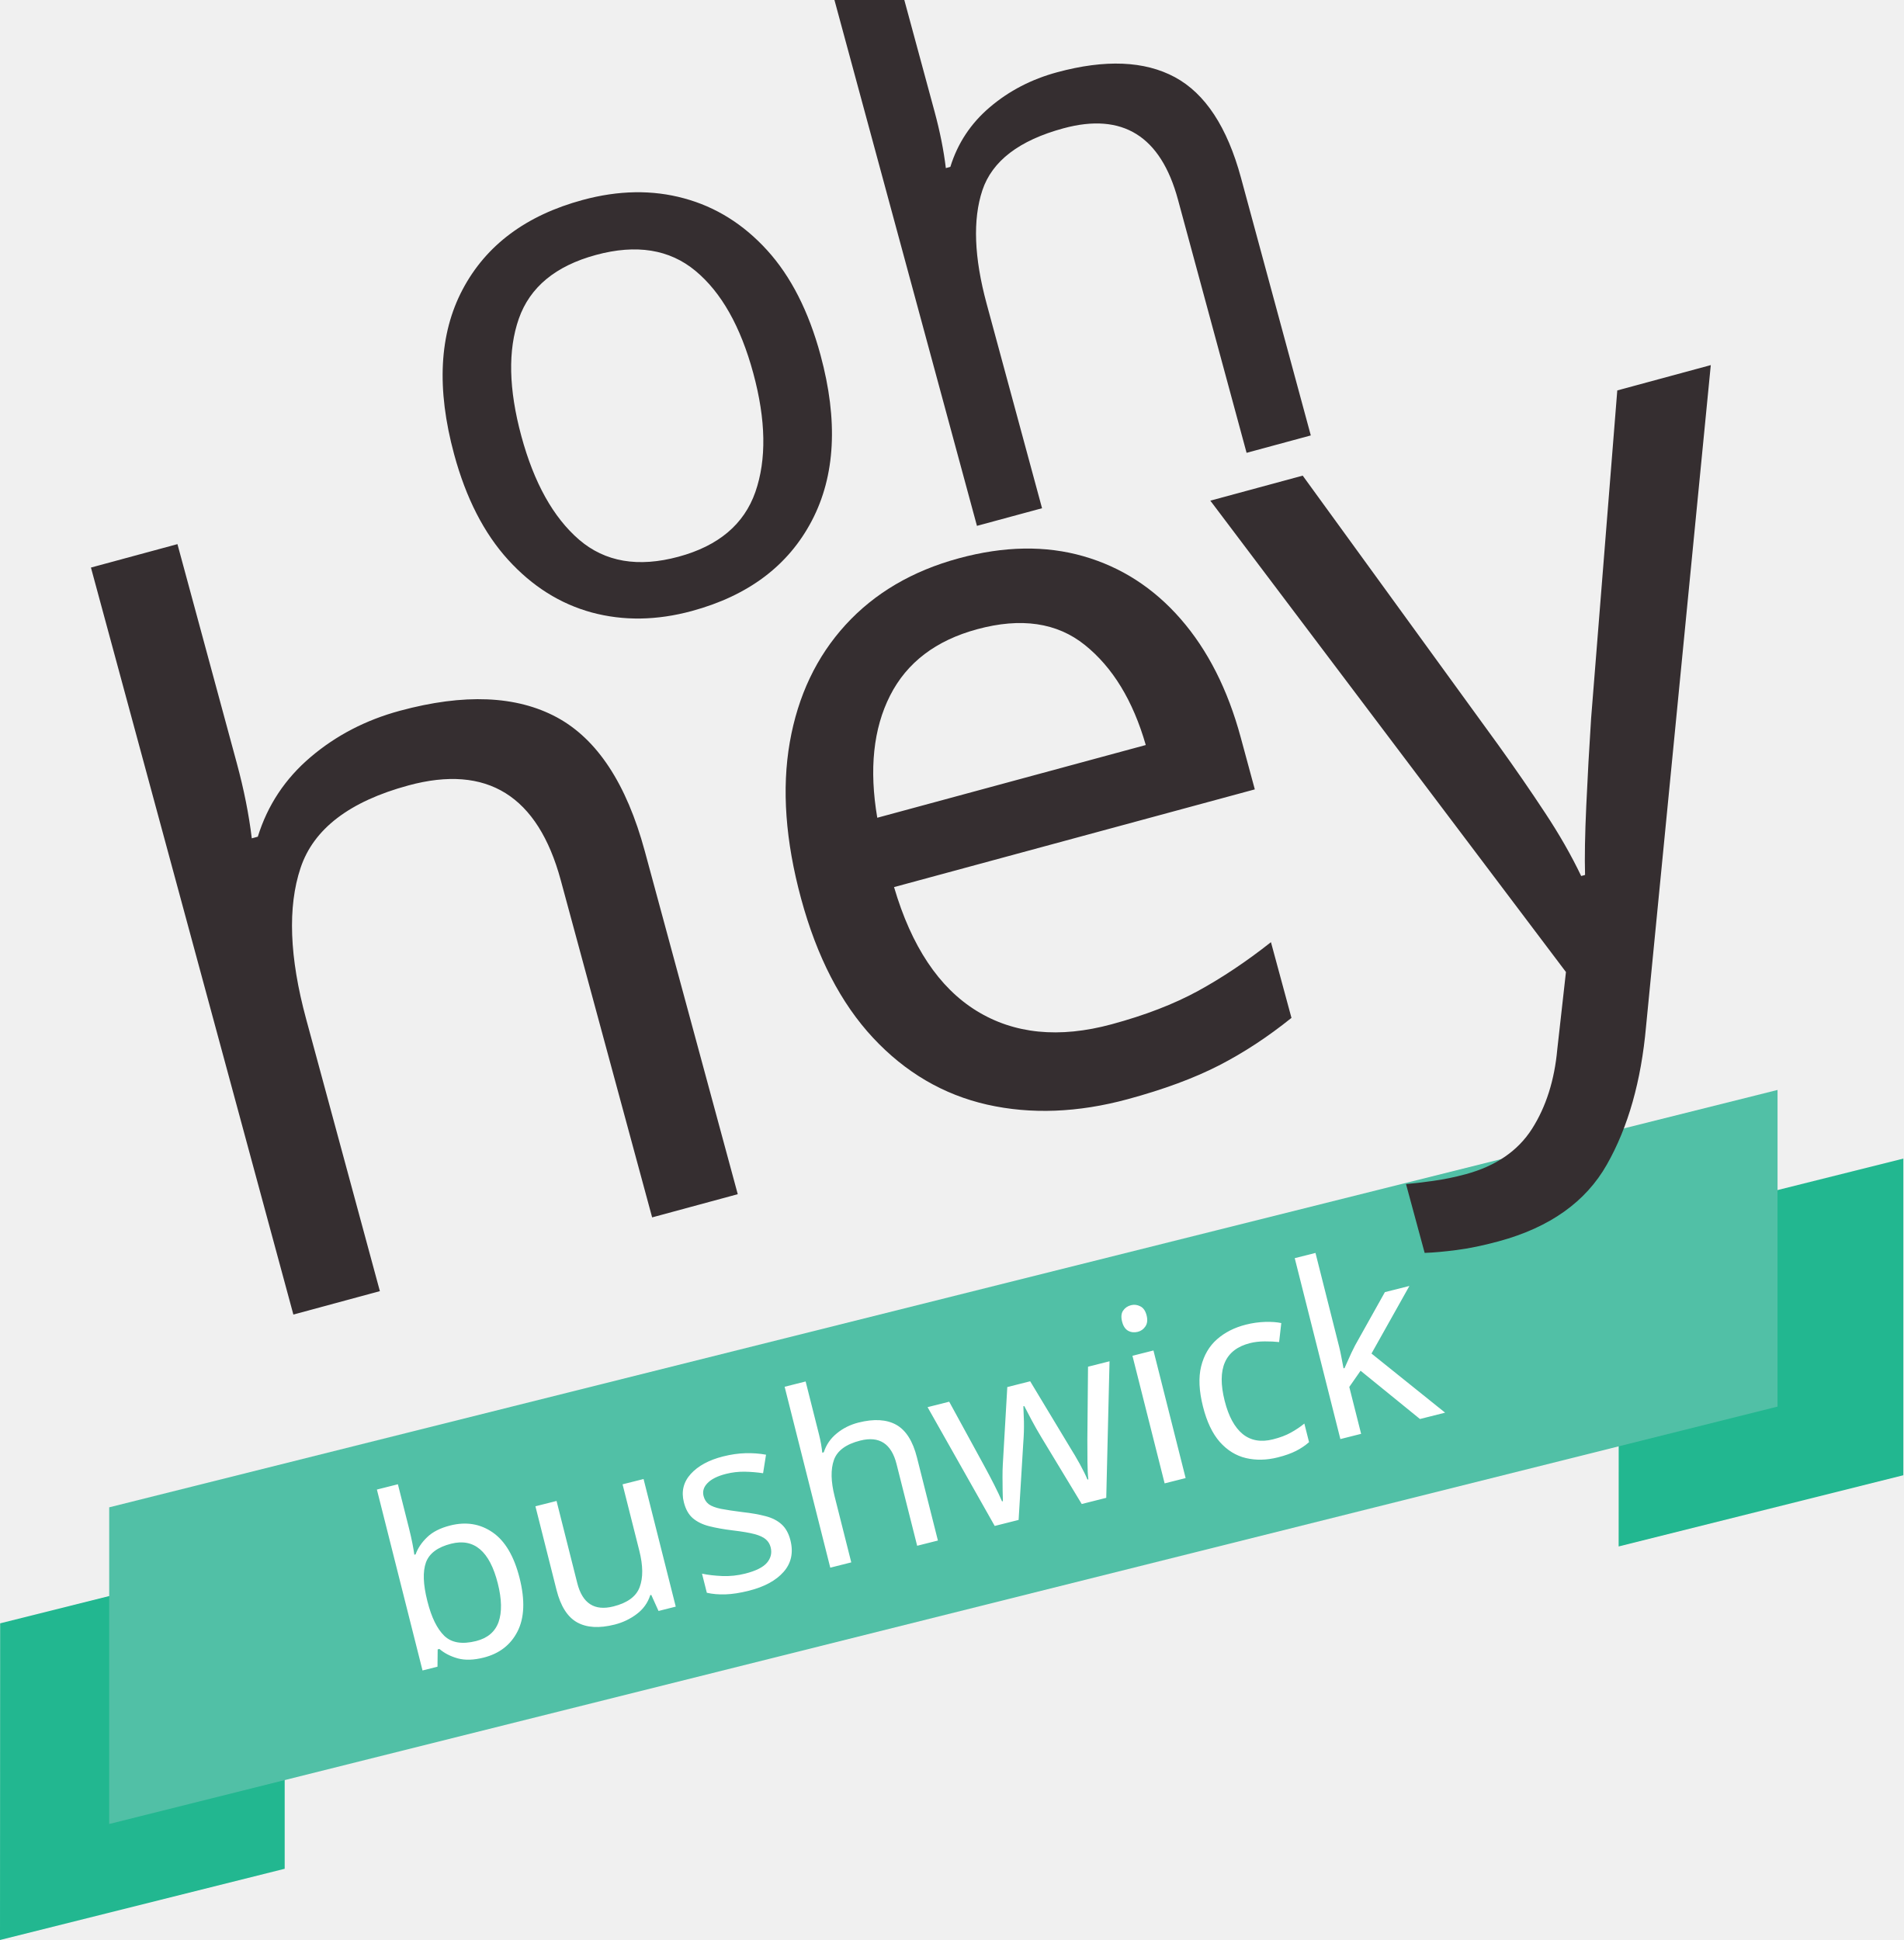
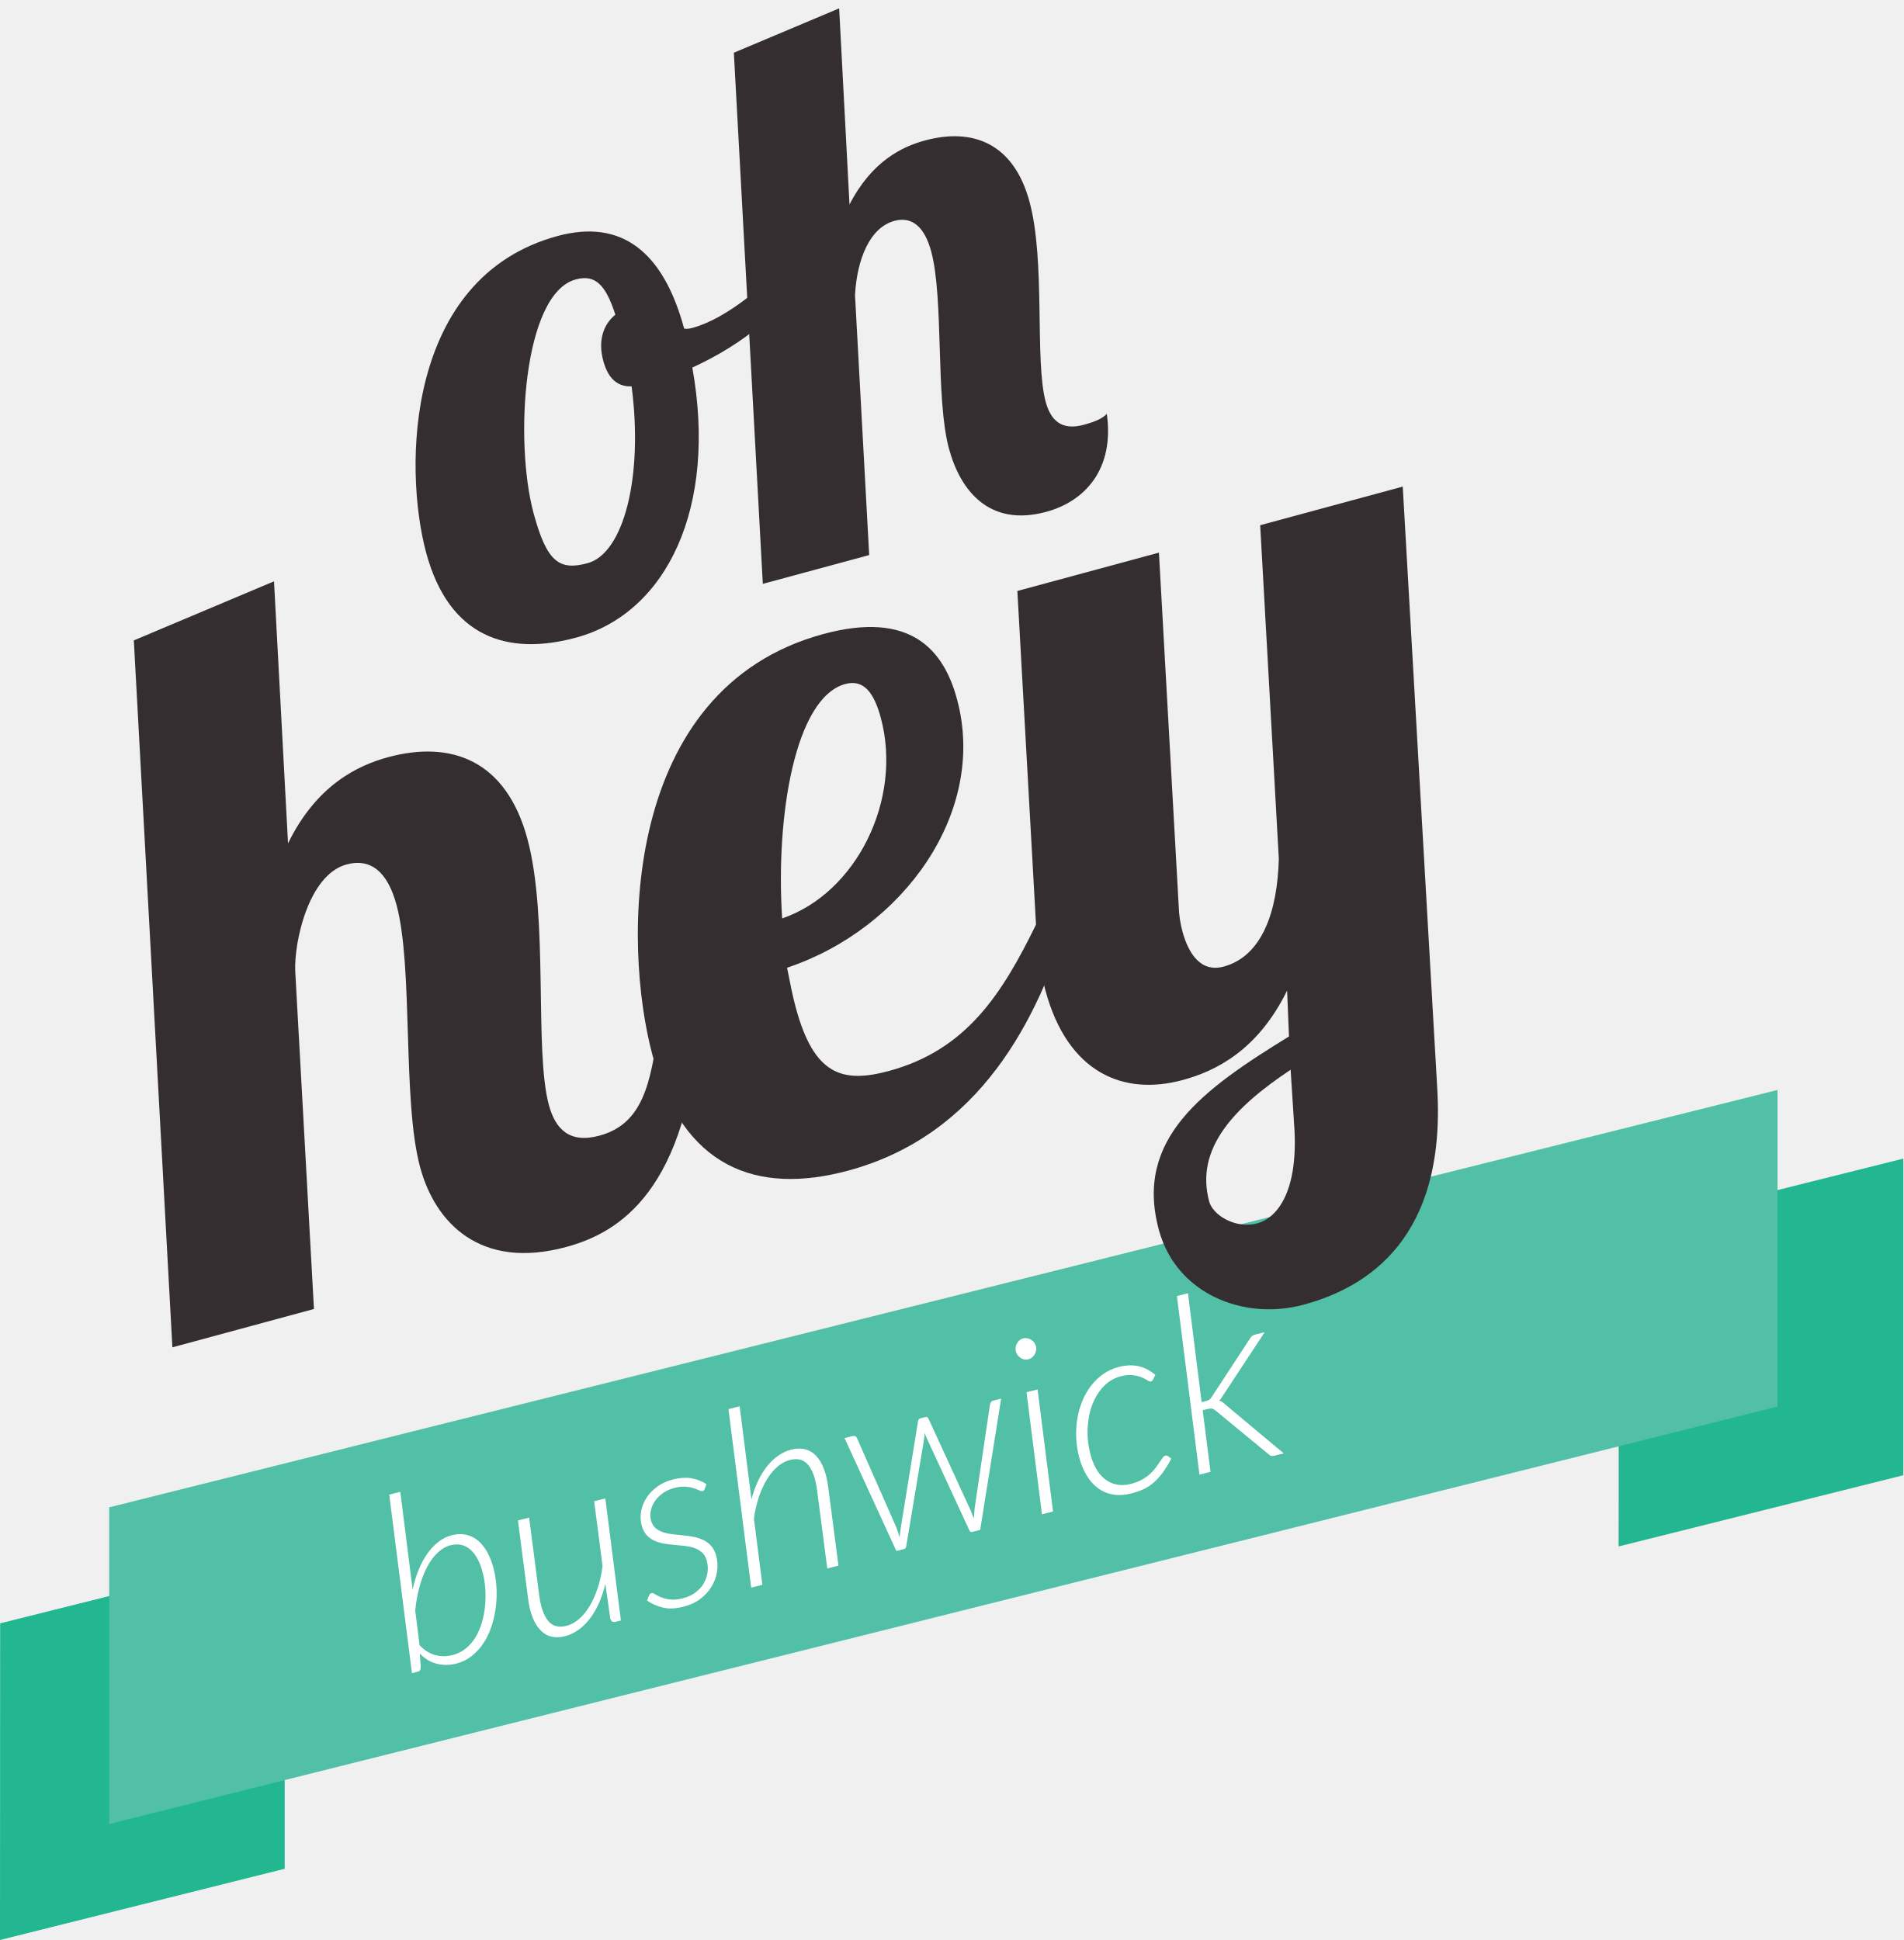
- <svg xmlns="http://www.w3.org/2000/svg" version="1.1" x="0px" y="0px" width="229.31px" height="233.786px" viewBox="0 0 229.31 233.786" enable-background="new 0 0 229.31 233.786" xml:space="preserve">
-   <g id="BUSHWICK">
-     <polygon fill="#22B790" points="0.018,195.625 34.298,187.046 34.298,225.203 0,233.786  " />
-     <polygon fill="#22B790" points="195.029,148.199 229.31,139.62 229.31,177.779 195.012,186.361  " />
-     <polygon fill="#51C0A6" points="214.155,169.507 13.156,219.806 13.156,181.646 214.155,131.348  " />
-   </g>
-   <g id="Layer_1">
-     <g>
-       <text transform="matrix(0.9696 -0.2445 0.2445 0.9696 48.4663 201.9199)" fill="#FFFFFF" font-family="'Lato-LightItalic'" font-size="29.593">bushwick</text>
+ <svg xmlns="http://www.w3.org/2000/svg" version="1.1" id="Layer_1" x="0px" y="0px" viewBox="0 0 229.311 233.786" enable-background="new 0 0 229.311 233.786" xml:space="preserve">
+   <polygon fill="#22B790" points="0.018,195.625 34.298,187.045 34.298,225.204 0,233.786 " />
+   <polygon fill="#22B790" points="195.029,148.2 229.31,139.62 229.31,177.779 195.012,186.361 " />
+   <polygon fill="#51C0A6" points="214.155,169.506 13.156,219.806 13.156,181.646 214.155,131.348 " />
+   <g>
+     <g enable-background="new    ">
+       <path fill="#FFFFFF" d="M49.712,191.55c0.183-0.849,0.423-1.64,0.722-2.371c0.299-0.731,0.648-1.381,1.049-1.95    c0.401-0.568,0.851-1.047,1.349-1.431c0.498-0.386,1.034-0.65,1.608-0.795c0.622-0.157,1.197-0.175,1.726-0.054    c0.529,0.121,1.006,0.359,1.432,0.715c0.425,0.355,0.797,0.824,1.117,1.404c0.319,0.58,0.575,1.254,0.768,2.018    c0.186,0.738,0.298,1.506,0.337,2.305c0.039,0.799,0.007,1.59-0.096,2.373c-0.103,0.784-0.277,1.543-0.524,2.277    c-0.248,0.733-0.57,1.4-0.968,1.998c-0.398,0.6-0.872,1.112-1.42,1.541c-0.549,0.429-1.167,0.728-1.855,0.902    c-0.804,0.203-1.589,0.205-2.356,0.008c-0.767-0.199-1.443-0.611-2.028-1.236l0.118,1.618c-0.009,0.165-0.032,0.292-0.07,0.384    c-0.038,0.091-0.144,0.158-0.315,0.201l-0.675,0.17l-2.738-21.512l1.334-0.336L49.712,191.55z M50.547,198.253    c0.308,0.329,0.625,0.592,0.955,0.79c0.329,0.195,0.663,0.338,1,0.426c0.337,0.088,0.676,0.127,1.014,0.117    c0.339-0.008,0.675-0.055,1.01-0.139c0.603-0.152,1.133-0.416,1.593-0.793c0.46-0.374,0.85-0.825,1.169-1.354    c0.319-0.527,0.574-1.112,0.763-1.756c0.189-0.644,0.317-1.304,0.385-1.982c0.068-0.678,0.079-1.36,0.034-2.045    c-0.046-0.685-0.146-1.34-0.304-1.961c-0.323-1.283-0.818-2.219-1.486-2.807c-0.667-0.59-1.47-0.768-2.407-0.531    c-0.545,0.139-1.054,0.43-1.526,0.875c-0.474,0.444-0.893,1.008-1.26,1.69c-0.368,0.682-0.677,1.474-0.928,2.37    c-0.252,0.898-0.429,1.868-0.533,2.911L50.547,198.253z" />
+       <path fill="#FFFFFF" d="M72.928,180.571l1.878,14.708l-0.631,0.159c-0.182,0.046-0.326,0.032-0.431-0.044    c-0.105-0.074-0.179-0.194-0.22-0.357l-0.593-4.168c-0.202,0.855-0.462,1.638-0.781,2.349c-0.319,0.711-0.688,1.336-1.106,1.873    c-0.419,0.539-0.881,0.985-1.386,1.342c-0.505,0.356-1.036,0.604-1.59,0.744c-1.225,0.309-2.218,0.059-2.981-0.751    c-0.764-0.809-1.255-2.092-1.474-3.847l-1.213-9.354l1.349-0.34l1.213,9.353c0.182,1.409,0.539,2.435,1.067,3.081    c0.528,0.645,1.267,0.848,2.214,0.609c0.526-0.133,1.025-0.401,1.499-0.807c0.472-0.403,0.899-0.921,1.28-1.551    c0.38-0.629,0.706-1.352,0.979-2.17c0.272-0.814,0.47-1.707,0.592-2.674l-1.01-7.816L72.928,180.571z" />
+       <path fill="#FFFFFF" d="M84.904,179.412c-0.042,0.153-0.131,0.246-0.265,0.28c-0.096,0.023-0.228-0.006-0.396-0.091    c-0.17-0.084-0.39-0.172-0.661-0.261c-0.272-0.089-0.6-0.148-0.984-0.18c-0.384-0.029-0.839,0.021-1.365,0.154    c-0.488,0.123-0.929,0.32-1.323,0.594c-0.394,0.271-0.717,0.584-0.969,0.938c-0.252,0.354-0.426,0.733-0.521,1.139    c-0.096,0.406-0.094,0.81,0.008,1.211c0.099,0.393,0.273,0.699,0.522,0.922c0.249,0.222,0.549,0.393,0.9,0.514    c0.351,0.119,0.733,0.203,1.148,0.252c0.414,0.048,0.84,0.094,1.277,0.136c0.438,0.042,0.868,0.105,1.291,0.186    c0.422,0.082,0.815,0.208,1.18,0.382c0.364,0.173,0.682,0.414,0.954,0.729c0.271,0.312,0.472,0.722,0.6,1.229    c0.155,0.612,0.182,1.236,0.083,1.872c-0.099,0.636-0.32,1.232-0.662,1.791c-0.342,0.559-0.797,1.054-1.366,1.481    c-0.568,0.429-1.245,0.741-2.029,0.939c-0.918,0.231-1.73,0.266-2.438,0.104c-0.708-0.162-1.351-0.445-1.931-0.85l0.221-0.573    c0.067-0.179,0.177-0.289,0.33-0.327c0.095-0.024,0.235,0.023,0.417,0.139c0.182,0.117,0.421,0.238,0.716,0.361    c0.296,0.124,0.659,0.212,1.09,0.267c0.431,0.055,0.942,0.007,1.535-0.144c0.574-0.145,1.069-0.367,1.487-0.672    c0.417-0.303,0.749-0.659,0.997-1.067c0.248-0.408,0.409-0.849,0.483-1.319c0.074-0.473,0.052-0.947-0.068-1.426    c-0.106-0.42-0.287-0.751-0.541-0.992c-0.254-0.241-0.558-0.427-0.91-0.556c-0.354-0.13-0.737-0.22-1.15-0.267    c-0.415-0.049-0.84-0.092-1.276-0.129c-0.437-0.037-0.865-0.092-1.285-0.164c-0.42-0.072-0.811-0.19-1.173-0.353    c-0.361-0.165-0.677-0.395-0.944-0.692c-0.269-0.299-0.466-0.697-0.592-1.195c-0.14-0.554-0.155-1.117-0.044-1.689    c0.109-0.571,0.33-1.111,0.661-1.615c0.33-0.506,0.764-0.951,1.303-1.337c0.538-0.385,1.162-0.667,1.869-0.845    c0.804-0.203,1.531-0.254,2.182-0.154c0.651,0.102,1.269,0.342,1.854,0.724L84.904,179.412z" />
+       <path fill="#FFFFFF" d="M90.537,180.692c0.204-0.804,0.467-1.545,0.79-2.222c0.323-0.676,0.691-1.272,1.105-1.789    c0.414-0.517,0.865-0.942,1.355-1.279c0.49-0.338,1.002-0.573,1.538-0.709c0.622-0.157,1.183-0.171,1.683-0.043    c0.501,0.128,0.938,0.389,1.312,0.783c0.374,0.394,0.685,0.914,0.934,1.559c0.249,0.644,0.429,1.404,0.537,2.282l1.226,9.396    l-1.349,0.34l-1.225-9.396c-0.18-1.398-0.534-2.421-1.063-3.066c-0.529-0.645-1.266-0.849-2.213-0.609    c-0.516,0.13-1.01,0.395-1.479,0.793c-0.469,0.398-0.894,0.904-1.272,1.519c-0.379,0.615-0.706,1.325-0.98,2.133    c-0.275,0.807-0.476,1.685-0.604,2.632l1.017,7.967l-1.349,0.34l-2.738-21.512l1.348-0.34L90.537,180.692z" />
+       <path fill="#FFFFFF" d="M120.617,168.545l-2.526,15.818l-0.976,0.246c-0.152,0.039-0.269-0.039-0.348-0.232l-5.104-11.042    c-0.106-0.218-0.192-0.435-0.257-0.652c-0.009,0.124-0.02,0.247-0.03,0.366c-0.01,0.119-0.024,0.242-0.043,0.369l-2.142,12.869    c-0.026,0.221-0.115,0.35-0.268,0.389l-0.933,0.234l-6.239-13.608l0.961-0.242c0.249-0.063,0.426,0.015,0.531,0.231l4.748,10.781    c0.154,0.409,0.285,0.809,0.394,1.198c0.026-0.221,0.052-0.44,0.078-0.661s0.055-0.446,0.088-0.678l2.042-12.601    c0.014-0.228,0.126-0.368,0.336-0.421l0.531-0.133c0.21-0.054,0.352,0.023,0.424,0.229l4.975,10.831    c0.091,0.2,0.174,0.398,0.248,0.593c0.075,0.195,0.147,0.391,0.217,0.587c0.018-0.208,0.036-0.421,0.053-0.64    c0.016-0.218,0.035-0.445,0.056-0.686l1.838-12.441c0.02-0.117,0.066-0.218,0.137-0.302c0.071-0.083,0.158-0.139,0.264-0.165    L120.617,168.545z" />
+       <path fill="#FFFFFF" d="M124.812,162.252c0.044,0.172,0.049,0.342,0.014,0.508c-0.034,0.166-0.094,0.321-0.18,0.465    c-0.086,0.144-0.194,0.269-0.326,0.373c-0.131,0.105-0.273,0.175-0.427,0.213c-0.162,0.041-0.323,0.047-0.484,0.016    c-0.16-0.029-0.308-0.09-0.441-0.179c-0.135-0.088-0.254-0.198-0.357-0.329c-0.104-0.131-0.179-0.283-0.222-0.455    c-0.044-0.172-0.051-0.343-0.022-0.514c0.028-0.17,0.082-0.328,0.162-0.476c0.079-0.146,0.183-0.272,0.31-0.375    c0.127-0.104,0.271-0.175,0.434-0.216c0.153-0.039,0.312-0.044,0.478-0.014c0.165,0.029,0.319,0.086,0.463,0.172    c0.144,0.087,0.27,0.2,0.376,0.34C124.694,161.923,124.769,162.081,124.812,162.252z M125.007,167.438l1.863,14.712l-1.334,0.337    l-1.864-14.713L125.007,167.438z" />
+       <path fill="#FFFFFF" d="M140.027,177.536c-0.363,0.479-0.736,0.877-1.118,1.197c-0.382,0.32-0.788,0.574-1.218,0.766    c-0.431,0.188-0.899,0.348-1.406,0.476c-0.822,0.208-1.572,0.247-2.251,0.118c-0.679-0.129-1.282-0.396-1.812-0.802    c-0.529-0.405-0.982-0.933-1.359-1.58c-0.377-0.648-0.669-1.383-0.877-2.205c-0.191-0.756-0.3-1.524-0.329-2.305    c-0.029-0.782,0.019-1.544,0.147-2.288c0.128-0.744,0.331-1.451,0.609-2.122c0.279-0.671,0.63-1.277,1.052-1.821    c0.422-0.545,0.912-1.012,1.47-1.4c0.559-0.391,1.186-0.674,1.884-0.85c0.469-0.119,0.904-0.18,1.305-0.184    c0.4-0.005,0.78,0.037,1.138,0.124c0.357,0.089,0.696,0.219,1.015,0.394c0.318,0.174,0.625,0.382,0.92,0.623l-0.282,0.574    c-0.06,0.126-0.146,0.204-0.262,0.233c-0.096,0.024-0.232-0.022-0.409-0.142c-0.178-0.117-0.405-0.236-0.685-0.354    c-0.279-0.117-0.624-0.206-1.036-0.264c-0.411-0.059-0.899-0.018-1.463,0.123c-0.804,0.203-1.498,0.606-2.083,1.213    c-0.585,0.605-1.041,1.336-1.37,2.191c-0.328,0.856-0.519,1.797-0.569,2.821c-0.053,1.026,0.052,2.055,0.312,3.088    c0.167,0.66,0.395,1.253,0.685,1.78c0.291,0.527,0.644,0.957,1.059,1.29c0.414,0.333,0.885,0.555,1.411,0.666    c0.526,0.111,1.11,0.086,1.751-0.076c0.507-0.128,0.948-0.297,1.321-0.509c0.374-0.211,0.696-0.438,0.967-0.678    c0.27-0.24,0.496-0.488,0.682-0.744c0.185-0.256,0.348-0.486,0.488-0.695c0.141-0.209,0.262-0.383,0.363-0.527    c0.102-0.142,0.205-0.227,0.31-0.253c0.106-0.026,0.218-0.003,0.338,0.068l0.395,0.297    C140.753,176.473,140.389,177.057,140.027,177.536z" />
+       <path fill="#FFFFFF" d="M143.126,155.848l1.646,13.121l0.545-0.139c0.162-0.041,0.293-0.096,0.392-0.167    c0.1-0.069,0.199-0.189,0.3-0.356l4.539-6.929c0.076-0.142,0.164-0.257,0.264-0.349c0.099-0.09,0.23-0.156,0.393-0.197    l1.162-0.293l-5.02,7.628c-0.078,0.132-0.151,0.247-0.218,0.345c-0.067,0.1-0.146,0.189-0.236,0.273    c0.144,0.045,0.273,0.107,0.39,0.184c0.116,0.078,0.229,0.174,0.34,0.288l7.038,5.886l-1.134,0.285    c-0.134,0.034-0.254,0.041-0.36,0.022c-0.107-0.018-0.215-0.086-0.325-0.199l-6.355-5.233c-0.17-0.15-0.324-0.239-0.463-0.266    c-0.139-0.025-0.342-0.006-0.609,0.062l-0.517,0.13l0.941,7.423l-1.334,0.336l-2.71-21.518L143.126,155.848z" />
    </g>
  </g>
-   <g id="OH_HEY">
-     <text transform="matrix(0.9652 -0.2615 0.2615 0.9652 7.3926 165.9888)">
-       <tspan x="0" y="0" fill="#352E30" font-family="'Lobster1.4'" font-size="85.353"> </tspan>
-       <tspan x="18.522" y="0.001" fill="#352E30" font-family="'Lobster1.4'" font-size="122.711">hey</tspan>
-     </text>
-     <text transform="matrix(0.9652 -0.2615 0.2615 0.9652 42.8799 83.6416)">
-       <tspan x="0" y="0" fill="#352E30" font-family="'Lobster1.4'" font-size="64.127"> </tspan>
-       <tspan x="13.915" y="0" fill="#352E30" font-family="'Lobster1.4'" font-size="92.194">oh</tspan>
-     </text>
+   <g enable-background="new    ">
+     <path fill="#352E30" d="M41.746,104.176c-4.619,1.251-6.332,9.471-6.177,12.861l2.256,40.707l-17.056,4.621l-4.646-85.193   l16.889-7.118l1.689,31.58c3.435-7.033,8.39-9.393,12.061-10.388c7.58-2.054,14.206,0.348,16.773,9.822   c2.6,9.595,0.797,25.465,2.594,32.099c0.803,2.96,2.531,4.652,6.086,3.69c5.211-1.412,6.188-6.253,7.125-13.118l4.975-1.348   c-1.371,21.222-9.816,26.18-16.094,27.88c-10.305,2.792-15.773-2.846-17.601-9.597c-2.183-8.055-0.8-24.067-2.854-31.647   C46.707,105.121,44.707,103.374,41.746,104.176z" />
+     <path fill="#352E30" d="M107.096,129.061c9.356-2.535,13.63-9.287,17.723-17.642l4.027-1.091   c-3.8,12.725-10.883,26.468-26.635,30.735c-11.134,3.017-19.953-0.442-23.579-13.826c-3.69-13.621-3.725-44.251,20.555-50.829   c10.541-2.855,14.506,1.919,16.109,7.841c3.69,13.62-6.482,27.692-20.471,32.37c0.331,1.691,0.662,3.382,1.047,4.803   C98.054,129.476,101.411,130.601,107.096,129.061z M101.836,82.429c-6.04,1.637-8.41,15.882-7.603,28.249   c8.96-3.063,14.543-14.365,11.88-24.195C105.31,83.522,104.086,81.82,101.836,82.429z" />
+     <path fill="#352E30" d="M139.626,66.597l2.383,42.581c0.02,1.012,0.19,2.109,0.447,3.057c0.737,2.725,2.241,4.987,4.965,4.249   c4.618-1.251,6.479-6.587,6.651-12.989l-2.247-40.203L169,58.639l4.162,72.61c1.034,17.9-8.285,23.858-16.102,25.976   c-7.225,1.957-15.355-1.307-17.441-9.006c-2.984-11.015,5.323-16.952,15.677-23.317l-0.228-5.532   c-3.52,7.184-8.561,9.693-12.589,10.785c-7.106,1.925-13.828-0.832-16.523-10.781c-0.61-2.249-0.961-4.951-1.139-7.954   l-2.247-40.203L139.626,66.597z M151.48,147.421c2.369-0.642,4.839-3.727,4.484-11.132l-0.471-7.373   c-6.789,4.51-11.543,9.484-9.811,15.88C146.133,146.455,148.875,148.127,151.48,147.421z" />
+   </g>
+   <g enable-background="new    ">
+     <path fill="#352E30" d="M82.423,39.594c0.404,0.081,0.761-0.016,1.027-0.088c4.094-1.109,9.154-5.345,12.257-9.051l1.452,2.185   c-2.393,4.564-7.543,8.825-13.75,11.653c3.037,16.848-3.064,29.582-14.01,32.547c-8.276,2.242-15.299-0.059-18.047-10.203   c-2.772-10.233-2.508-33.229,15.822-38.195C74.828,26.368,79.891,30.25,82.423,39.594z M76.095,46.562   c-1.989,0.061-2.933-1.307-3.415-3.087c-0.675-2.492,0.048-4.407,1.457-5.553c-1.19-3.69-2.466-4.872-4.779-4.245   c-6.318,1.712-7.424,19.491-5.061,28.212c1.592,5.873,3.109,6.895,6.491,5.979C75.149,66.686,77.517,57.446,76.095,46.562z" />
+     <path fill="#352E30" d="M107.753,26.617c-2.936,0.796-4.495,4.561-4.744,8.928l1.709,31.344L91.904,70.36L88.413,6.354L101.1,1.007   l1.246,23.637c2.693-5.219,6.327-6.968,9.086-7.715c5.695-1.543,10.673,0.261,12.602,7.38c1.953,7.207,0.599,19.132,1.949,24.115   c0.602,2.225,1.902,3.496,4.571,2.772c1.513-0.41,2.354-0.828,2.792-1.329c0.936,6.623-2.589,10.539-7.306,11.816   c-6.851,1.856-10.337-2.547-11.711-7.62c-1.64-6.051-0.601-18.081-2.143-23.776C111.39,27.353,109.888,26.039,107.753,26.617z" />
  </g>
</svg>
